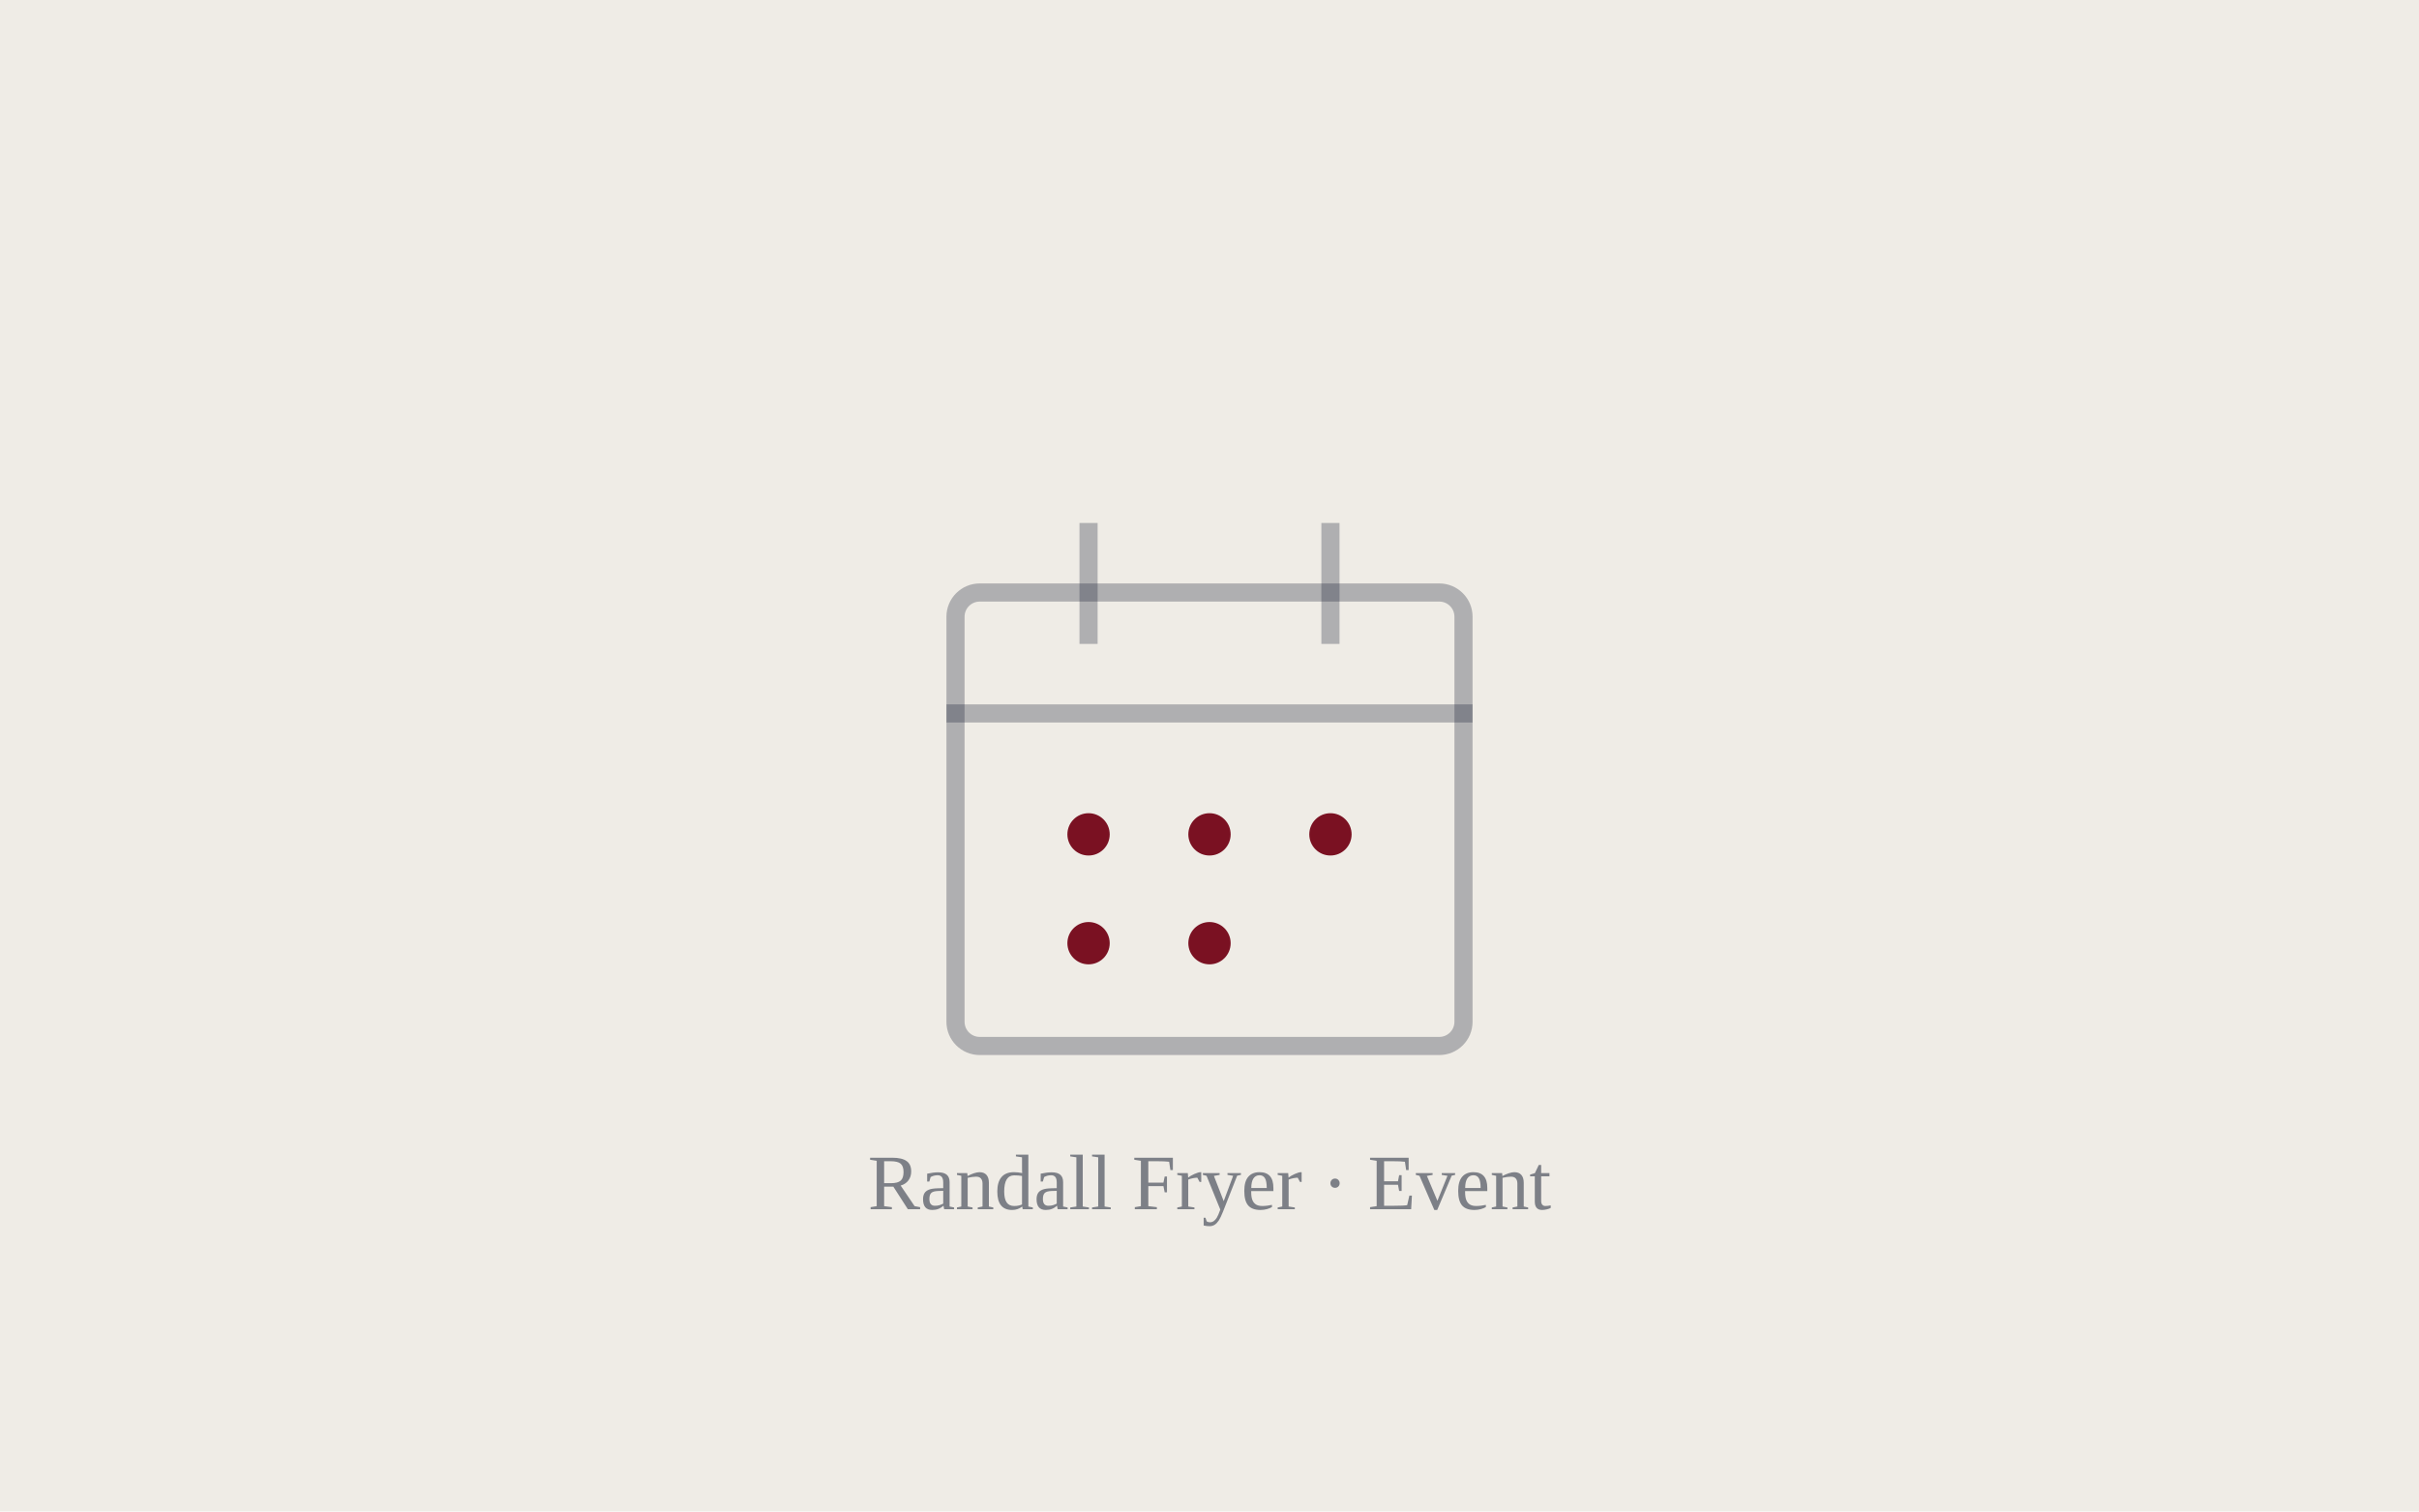
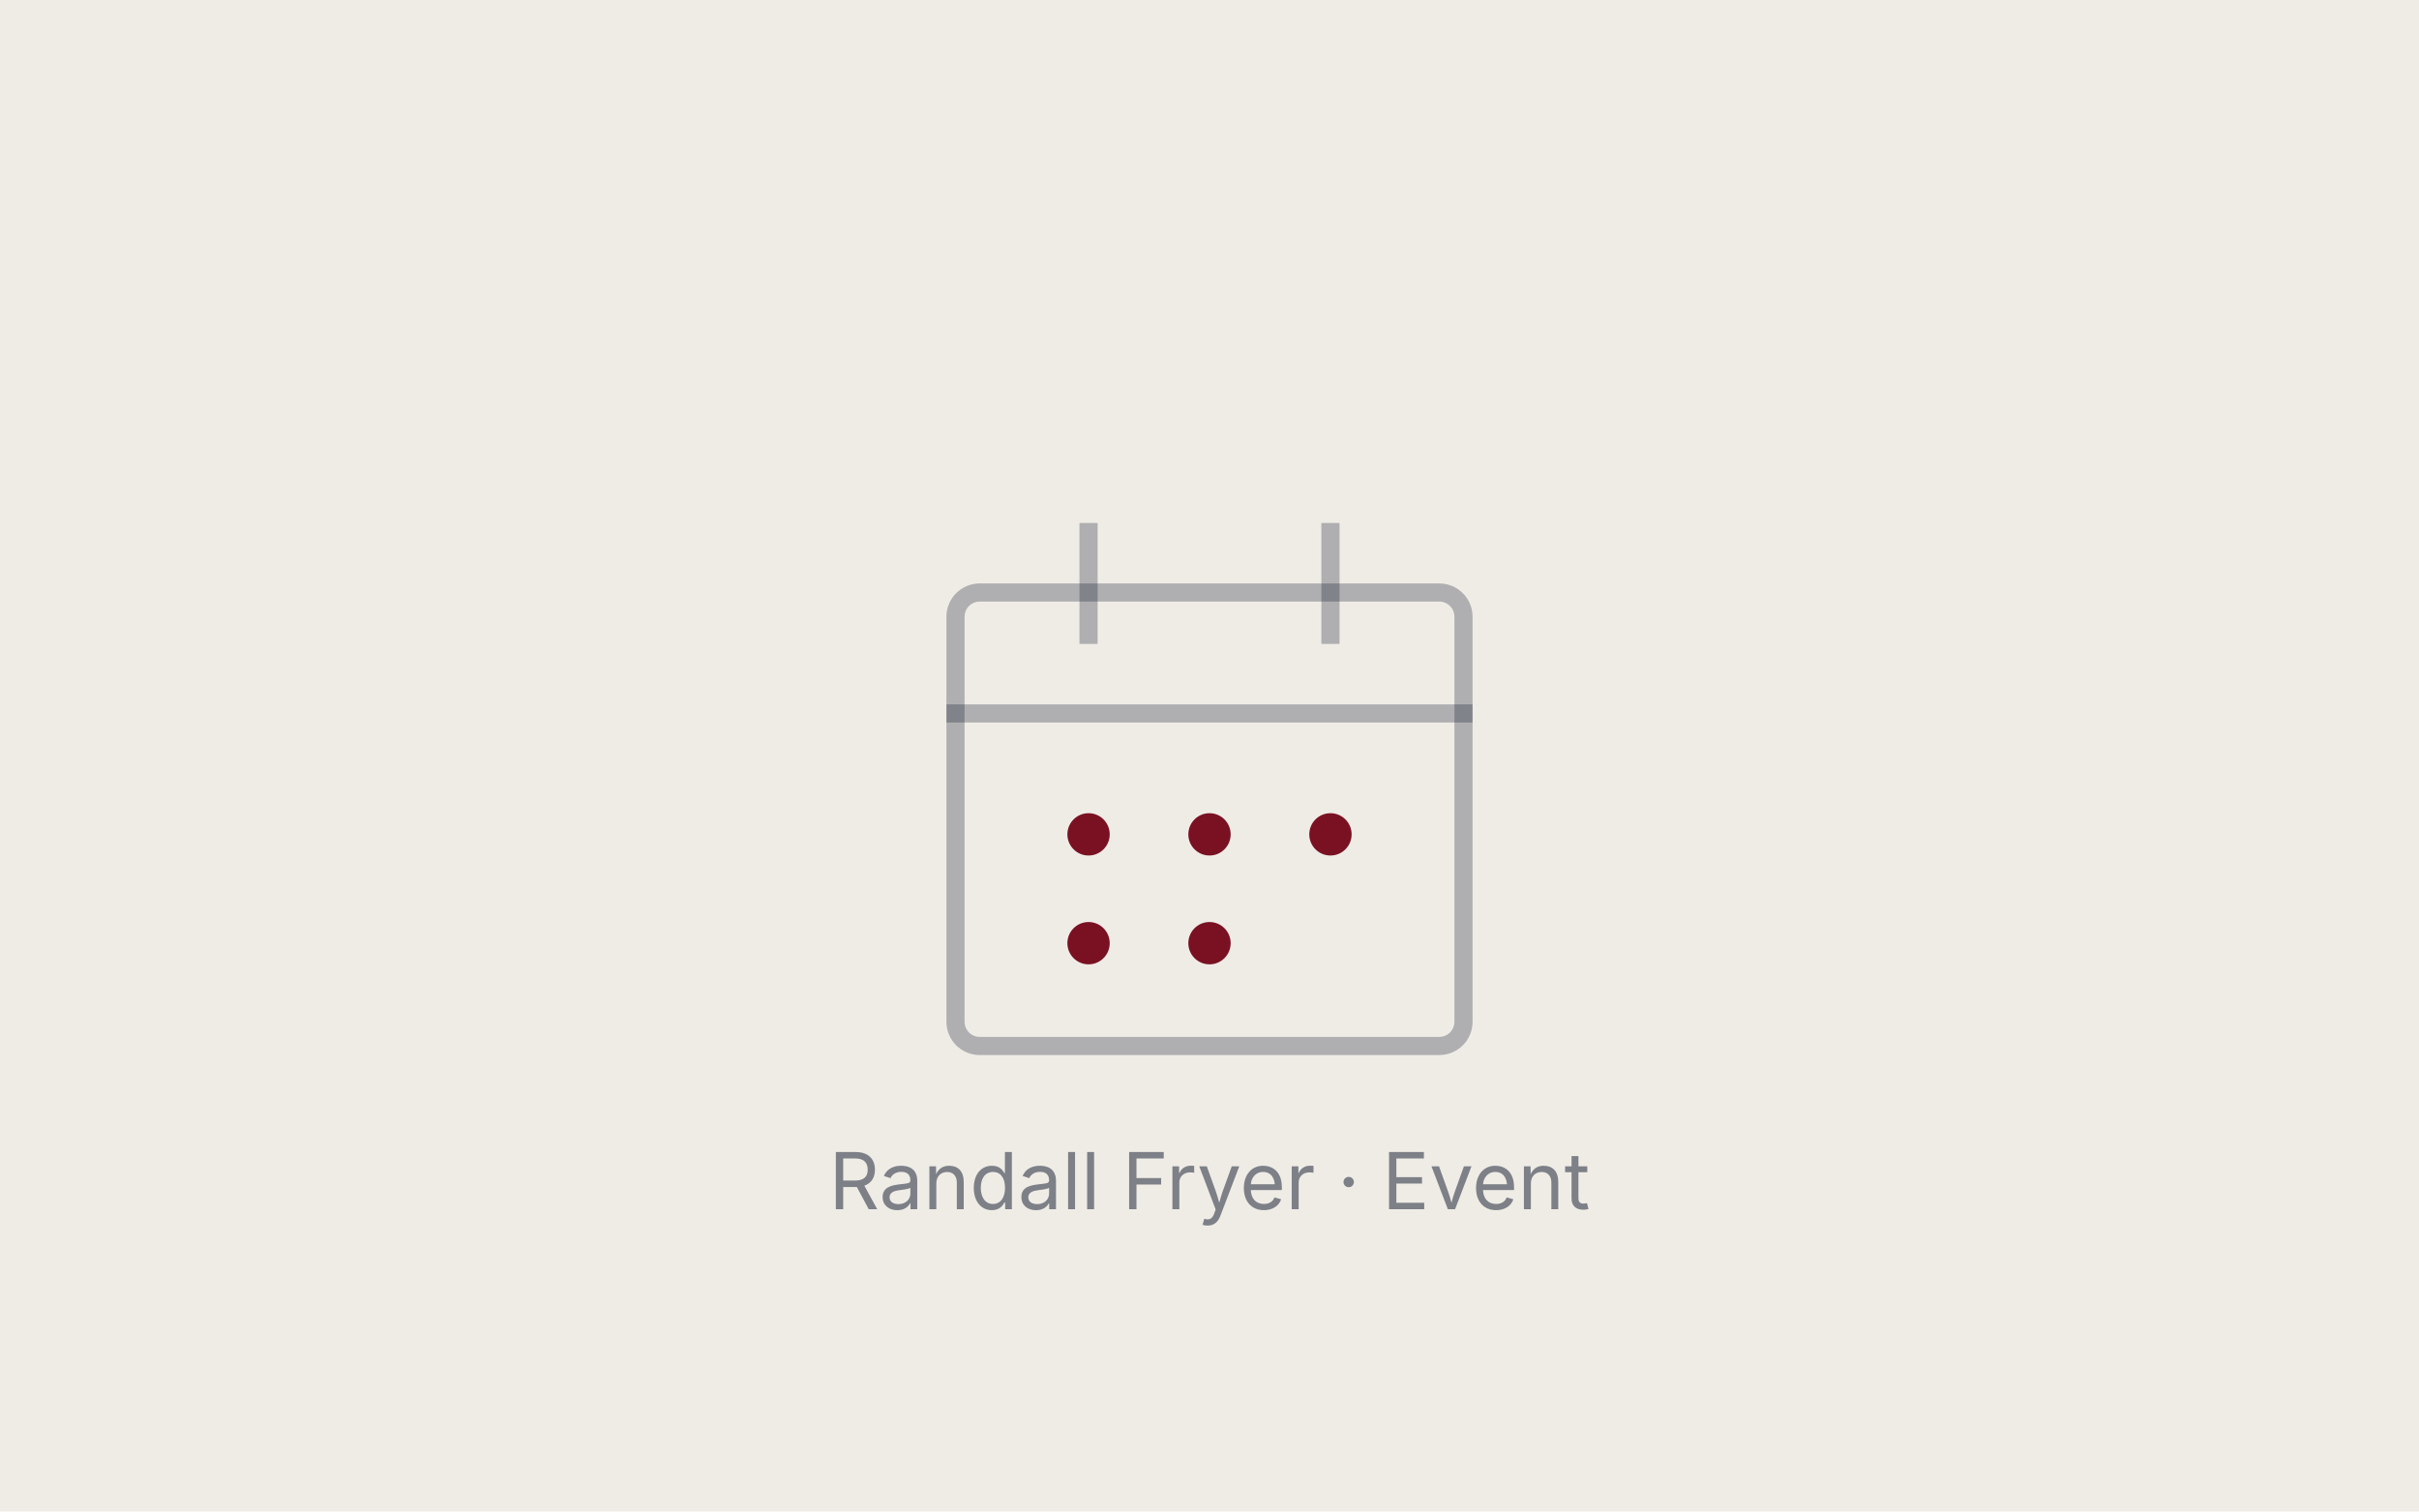
<svg xmlns="http://www.w3.org/2000/svg" width="800" height="500" viewBox="0 0 800 500" role="img" aria-label="Campaign event">
  <rect width="800" height="500" fill="#efece6" />
  <g fill="none" stroke="#0d1528" stroke-opacity="0.28" stroke-width="6" stroke-linecap="square">
    <rect x="316" y="196" width="168" height="150" rx="8" />
    <path d="M316 236h168" />
    <path d="M360 176v34M440 176v34" />
  </g>
  <g fill="#7a1122">
    <circle cx="360" cy="276" r="7" />
    <circle cx="400" cy="276" r="7" />
    <circle cx="440" cy="276" r="7" />
    <circle cx="360" cy="312" r="7" />
    <circle cx="400" cy="312" r="7" />
  </g>
-   <text x="400" y="400" text-anchor="middle" font-family="Georgia, 'Times New Roman', serif" font-size="26" fill="#0d1528" fill-opacity="0.5">Randall Fryer · Event</text>
+   <text x="400" y="400" text-anchor="middle" font-family="Inter, system-ui, sans-serif" font-size="26" fill="#0d1528" fill-opacity="0.5">Randall Fryer · Event</text>
</svg>
